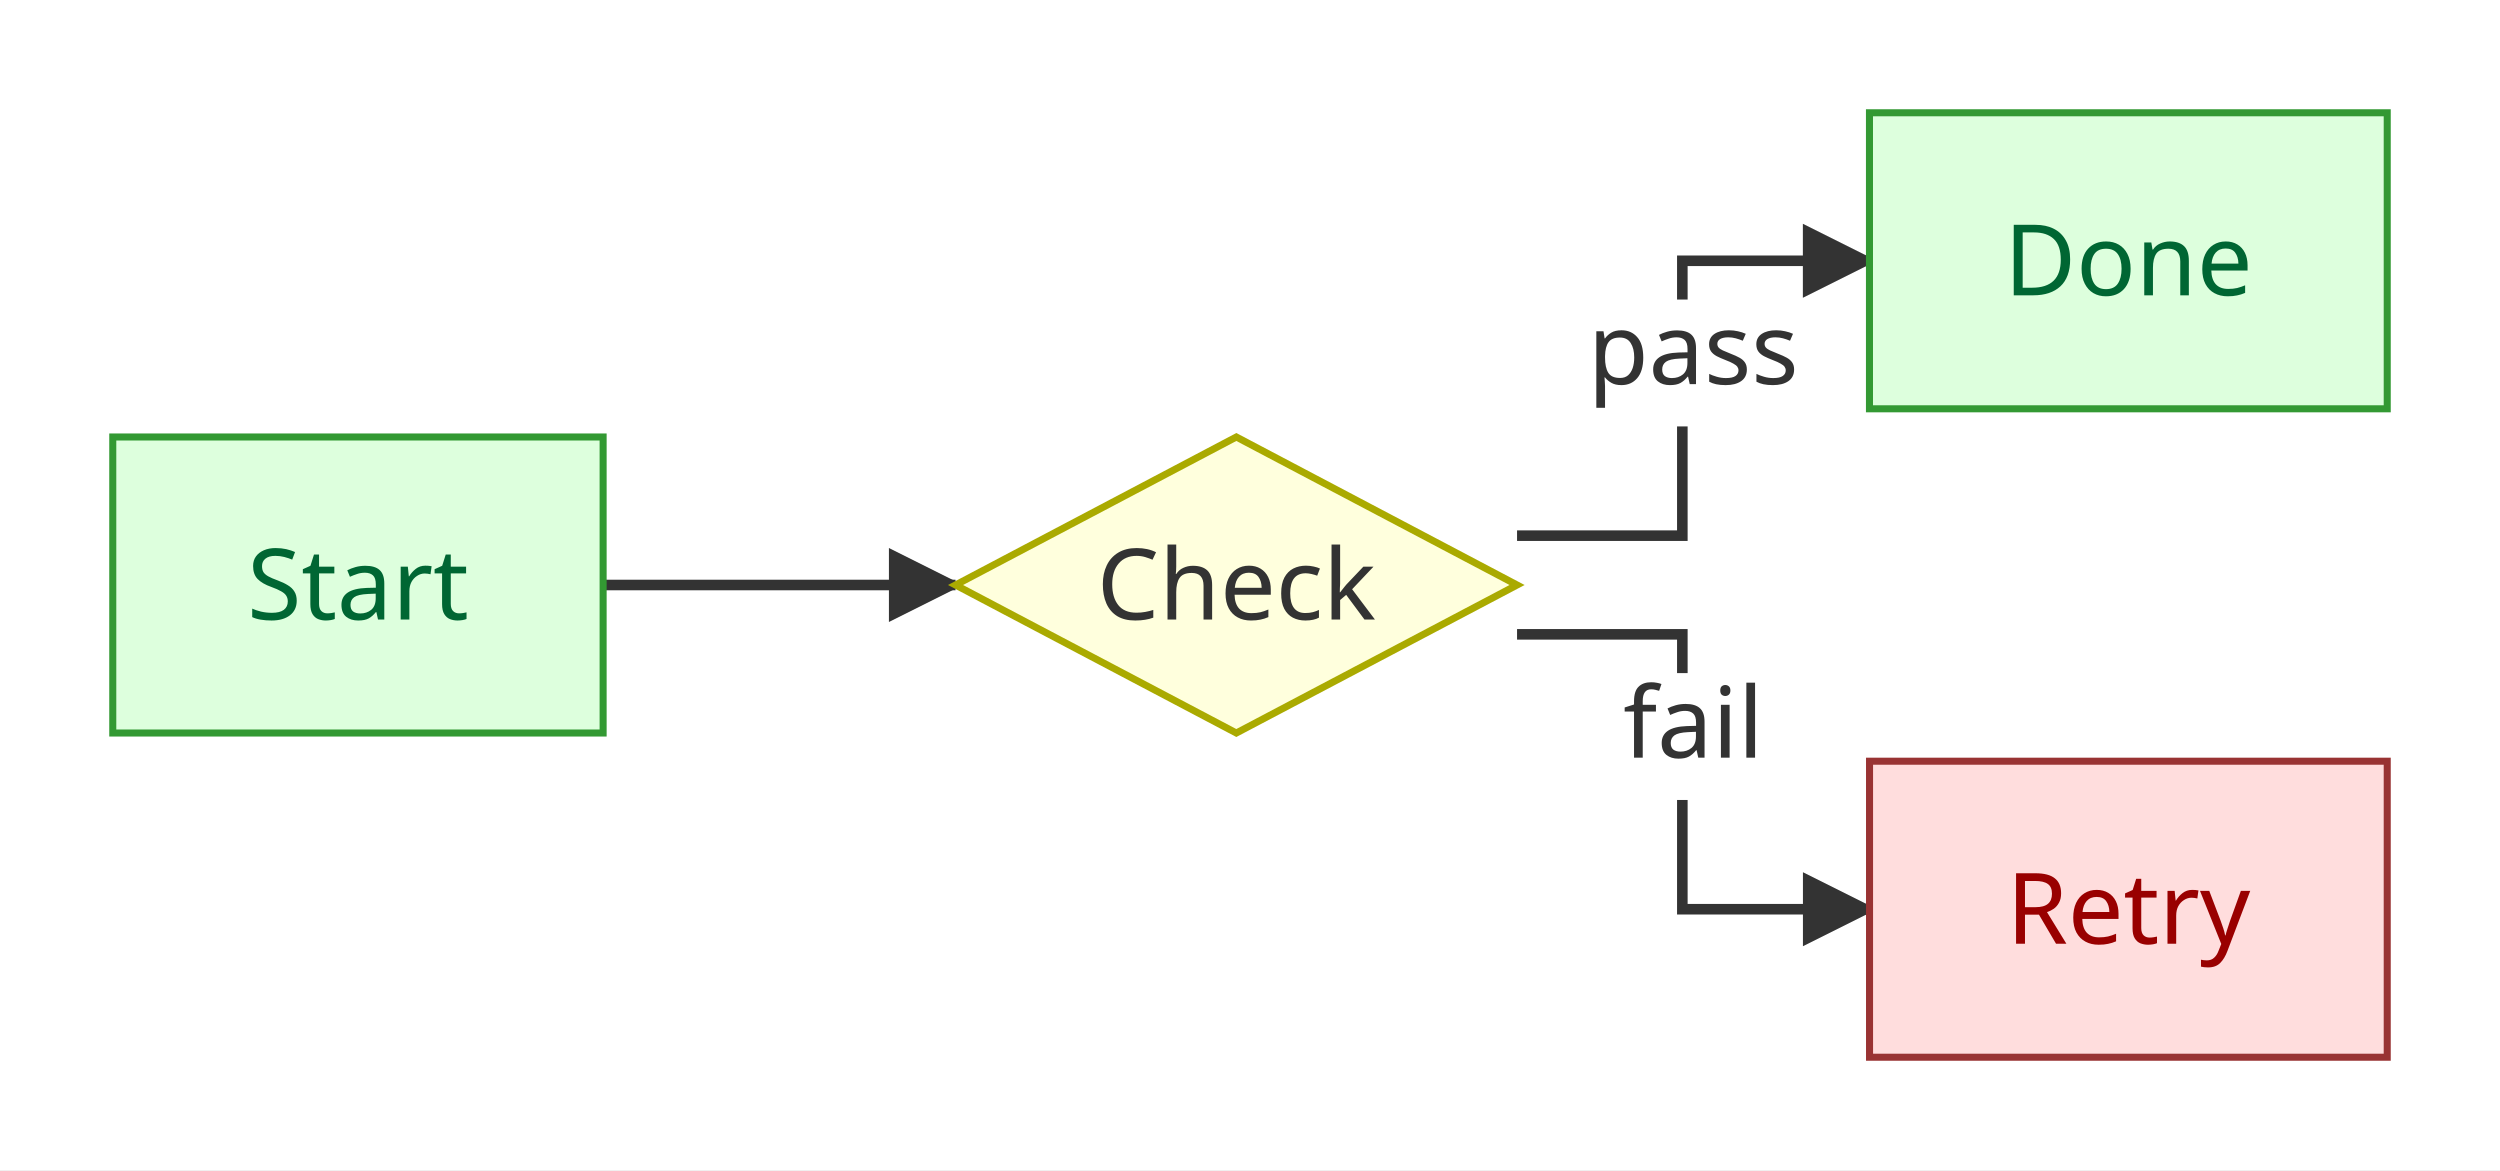
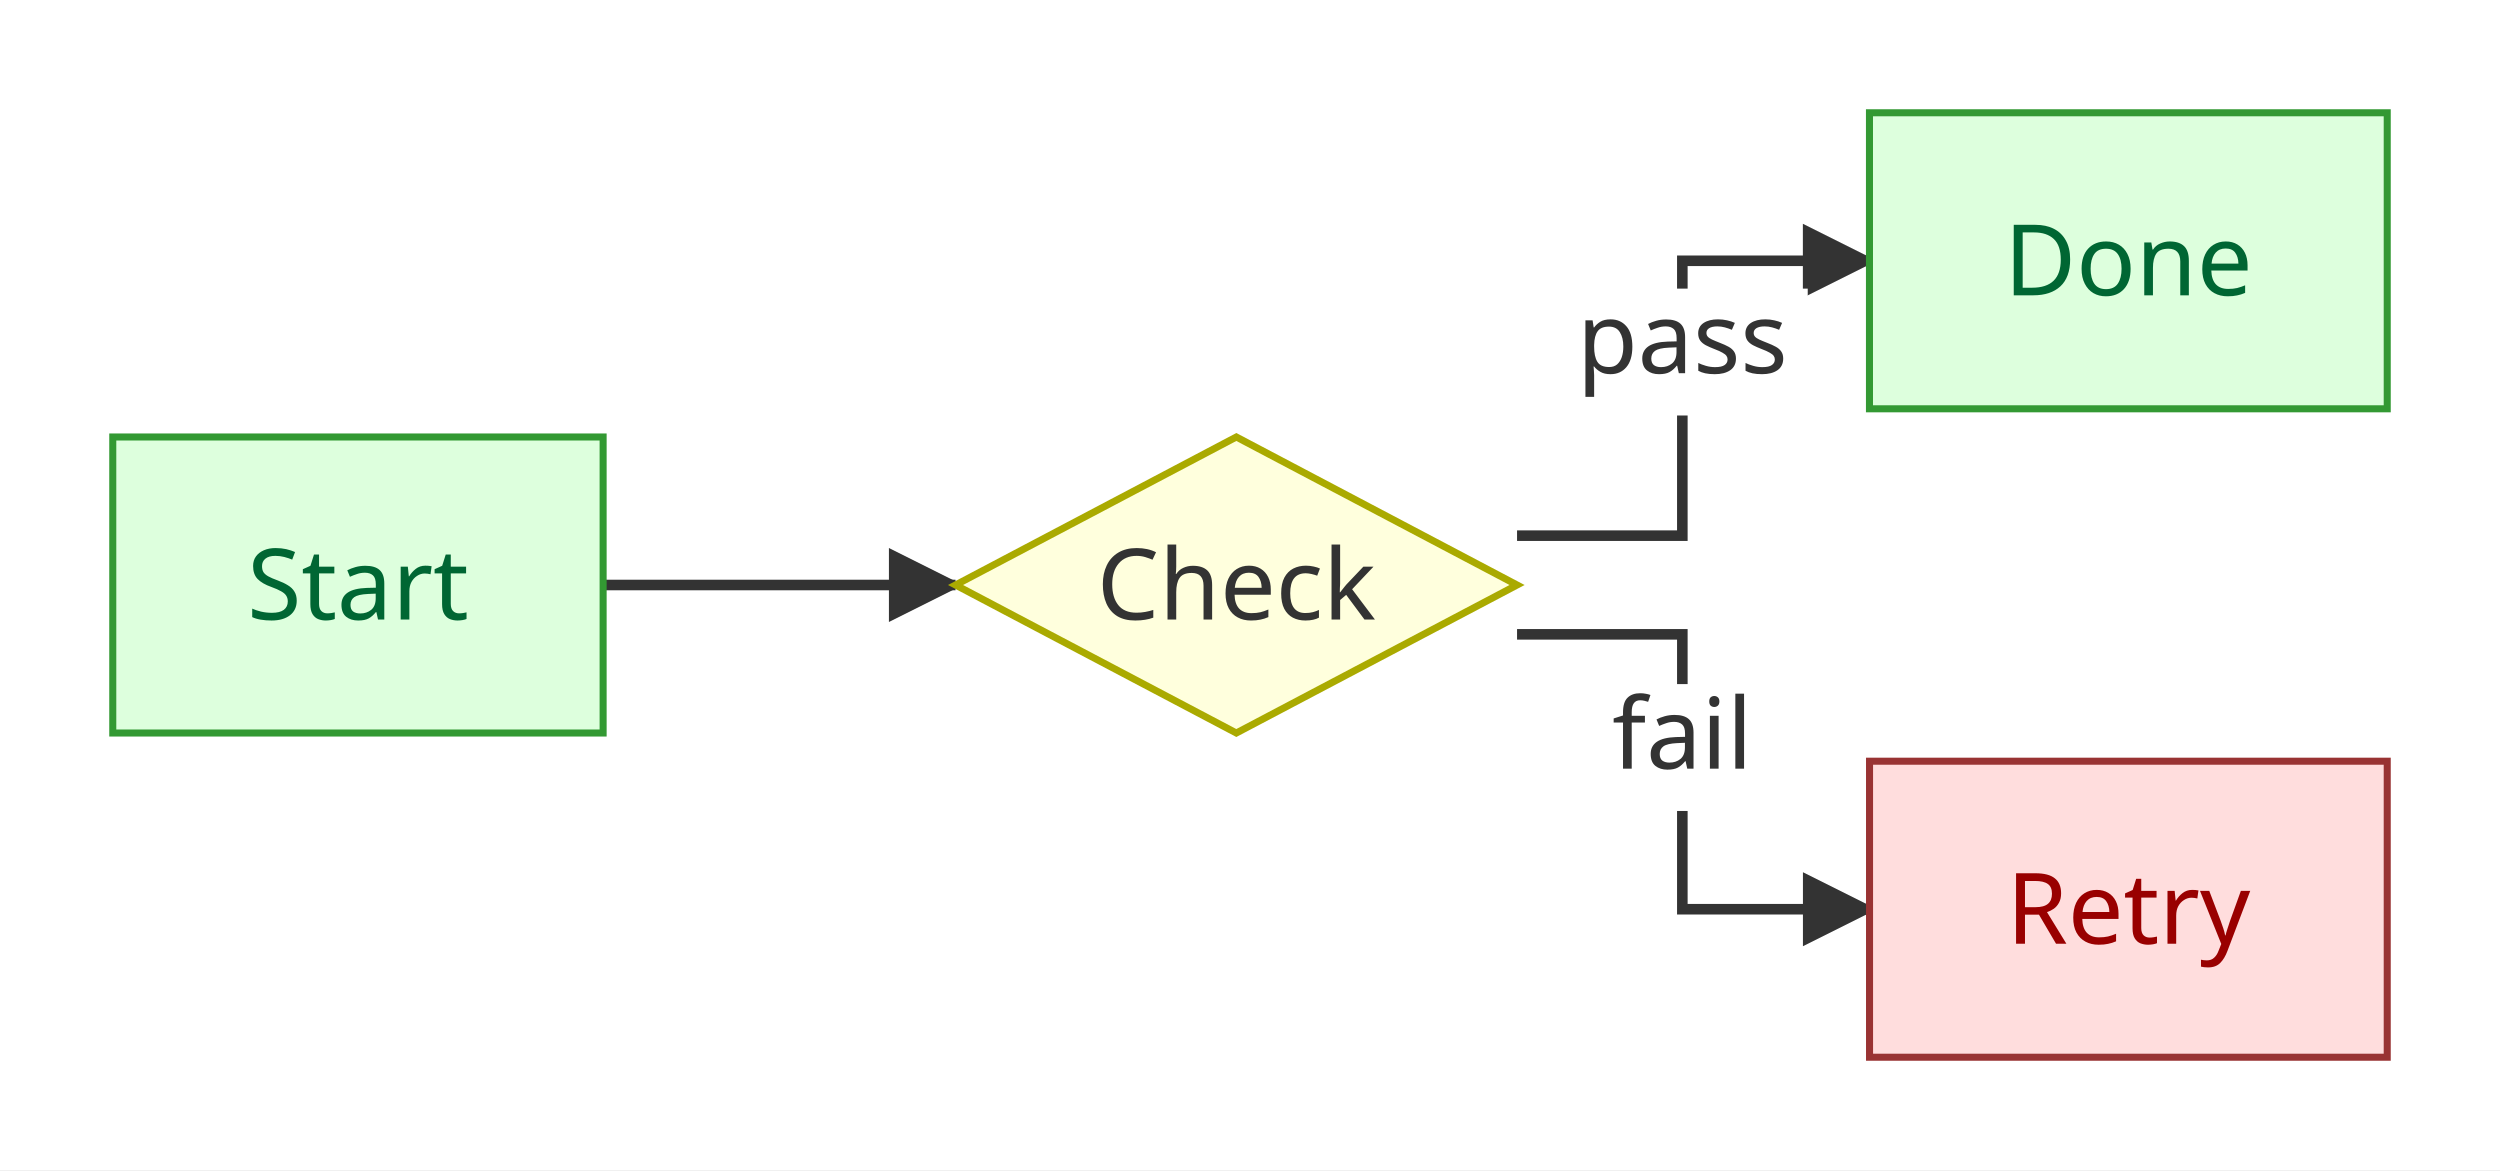
<svg xmlns="http://www.w3.org/2000/svg" role="img" width="354.7" height="166" viewBox="0 0 354.7 166" font-family="sans-serif" font-size="14">
  <defs>
    <marker id="arrow" viewBox="0 0 10 10" refX="9" refY="5" markerWidth="7" markerHeight="7" orient="auto-start-reverse">
      <path d="M0,0 L10,5 L0,10 z" fill="#333333" />
    </marker>
  </defs>
  <rect width="100%" height="100%" fill="#ffffff" />
  <g transform="translate(16,16)">
    <path d="M69.57,67 L119.57,67" fill="none" stroke="#333333" stroke-width="1.5" marker-end="url(#arrow)" />
    <path d="M199.24,60 L222.69,60 L222.69,21 L249.24,21" fill="none" stroke="#333333" stroke-width="1.5" marker-end="url(#arrow)" />
-     <rect x="206.46" y="26.5" width="35.57" height="18" fill="#ffffff" />
-     <text x="224.24" y="40.5" fill="#333333" text-anchor="middle" dy="-2">pass</text>
+     <rect x="204.91" y="24.95" width="35.57" height="18" fill="#ffffff" />
+     <text x="222.69" y="38.95" fill="#333333" text-anchor="middle" dy="-2">pass</text>
    <path d="M199.24,74 L222.69,74 L222.69,113 L249.25,113" fill="none" stroke="#333333" stroke-width="1.5" marker-end="url(#arrow)" />
-     <rect x="212.3" y="79.5" width="23.89" height="18" fill="#ffffff" />
-     <text x="224.25" y="93.5" fill="#333333" text-anchor="middle" dy="-2">fail</text>
+     <rect x="210.74" y="81.06" width="23.89" height="18" fill="#ffffff" />
+     <text x="222.69" y="95.06" fill="#333333" text-anchor="middle" dy="-2">fail</text>
    <rect x="0" y="46" width="69.57" height="42" fill="#dfd" stroke="#393" />
    <text fill="#063" text-anchor="middle">
      <tspan x="34.78" y="71.9">Start</tspan>
    </text>
    <polygon points="159.41,46 199.24,67 159.41,88 119.57,67" fill="#ffd" stroke="#aa0" />
    <text fill="#333333" text-anchor="middle">
      <tspan x="159.41" y="71.9">Check</tspan>
    </text>
    <rect x="249.24" y="0" width="73.46" height="42" fill="#dfd" stroke="#393" />
    <text fill="#063" text-anchor="middle">
      <tspan x="285.97" y="25.9">Done</tspan>
    </text>
    <rect x="249.25" y="92" width="73.45" height="42" fill="#fdd" stroke="#933" />
    <text fill="#900" text-anchor="middle">
      <tspan x="285.97" y="117.9">Retry</tspan>
    </text>
  </g>
</svg>
